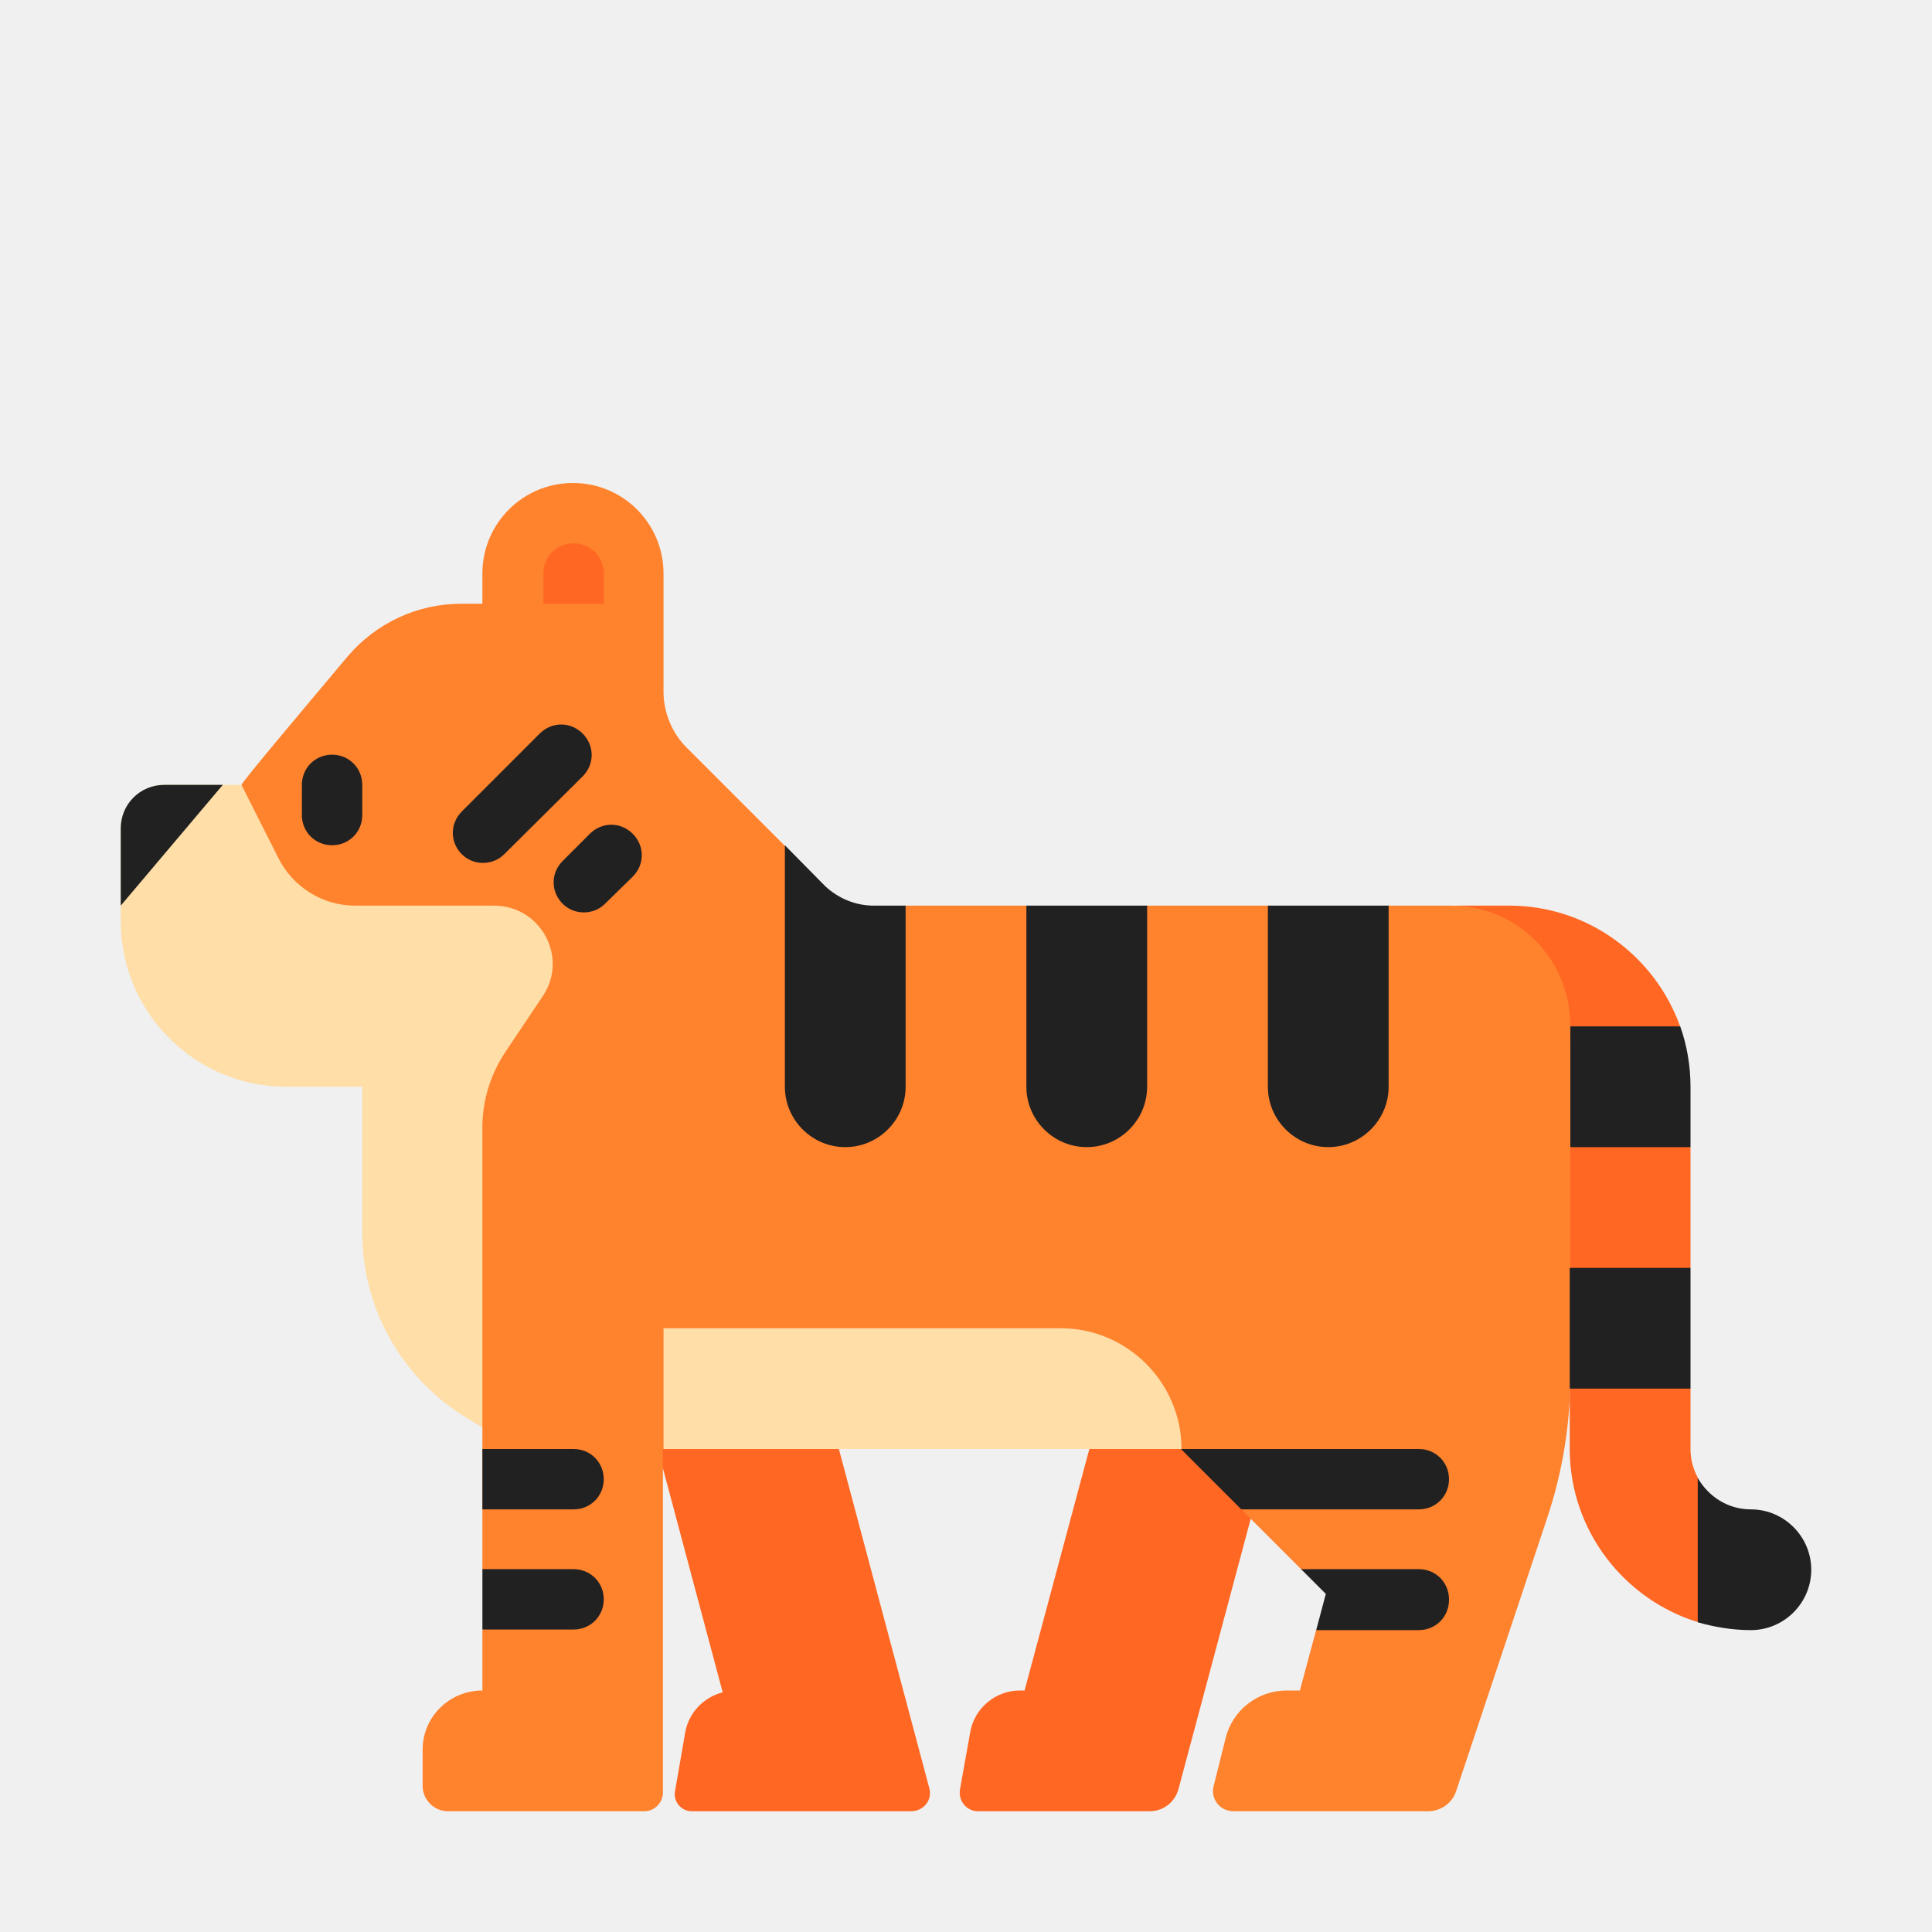
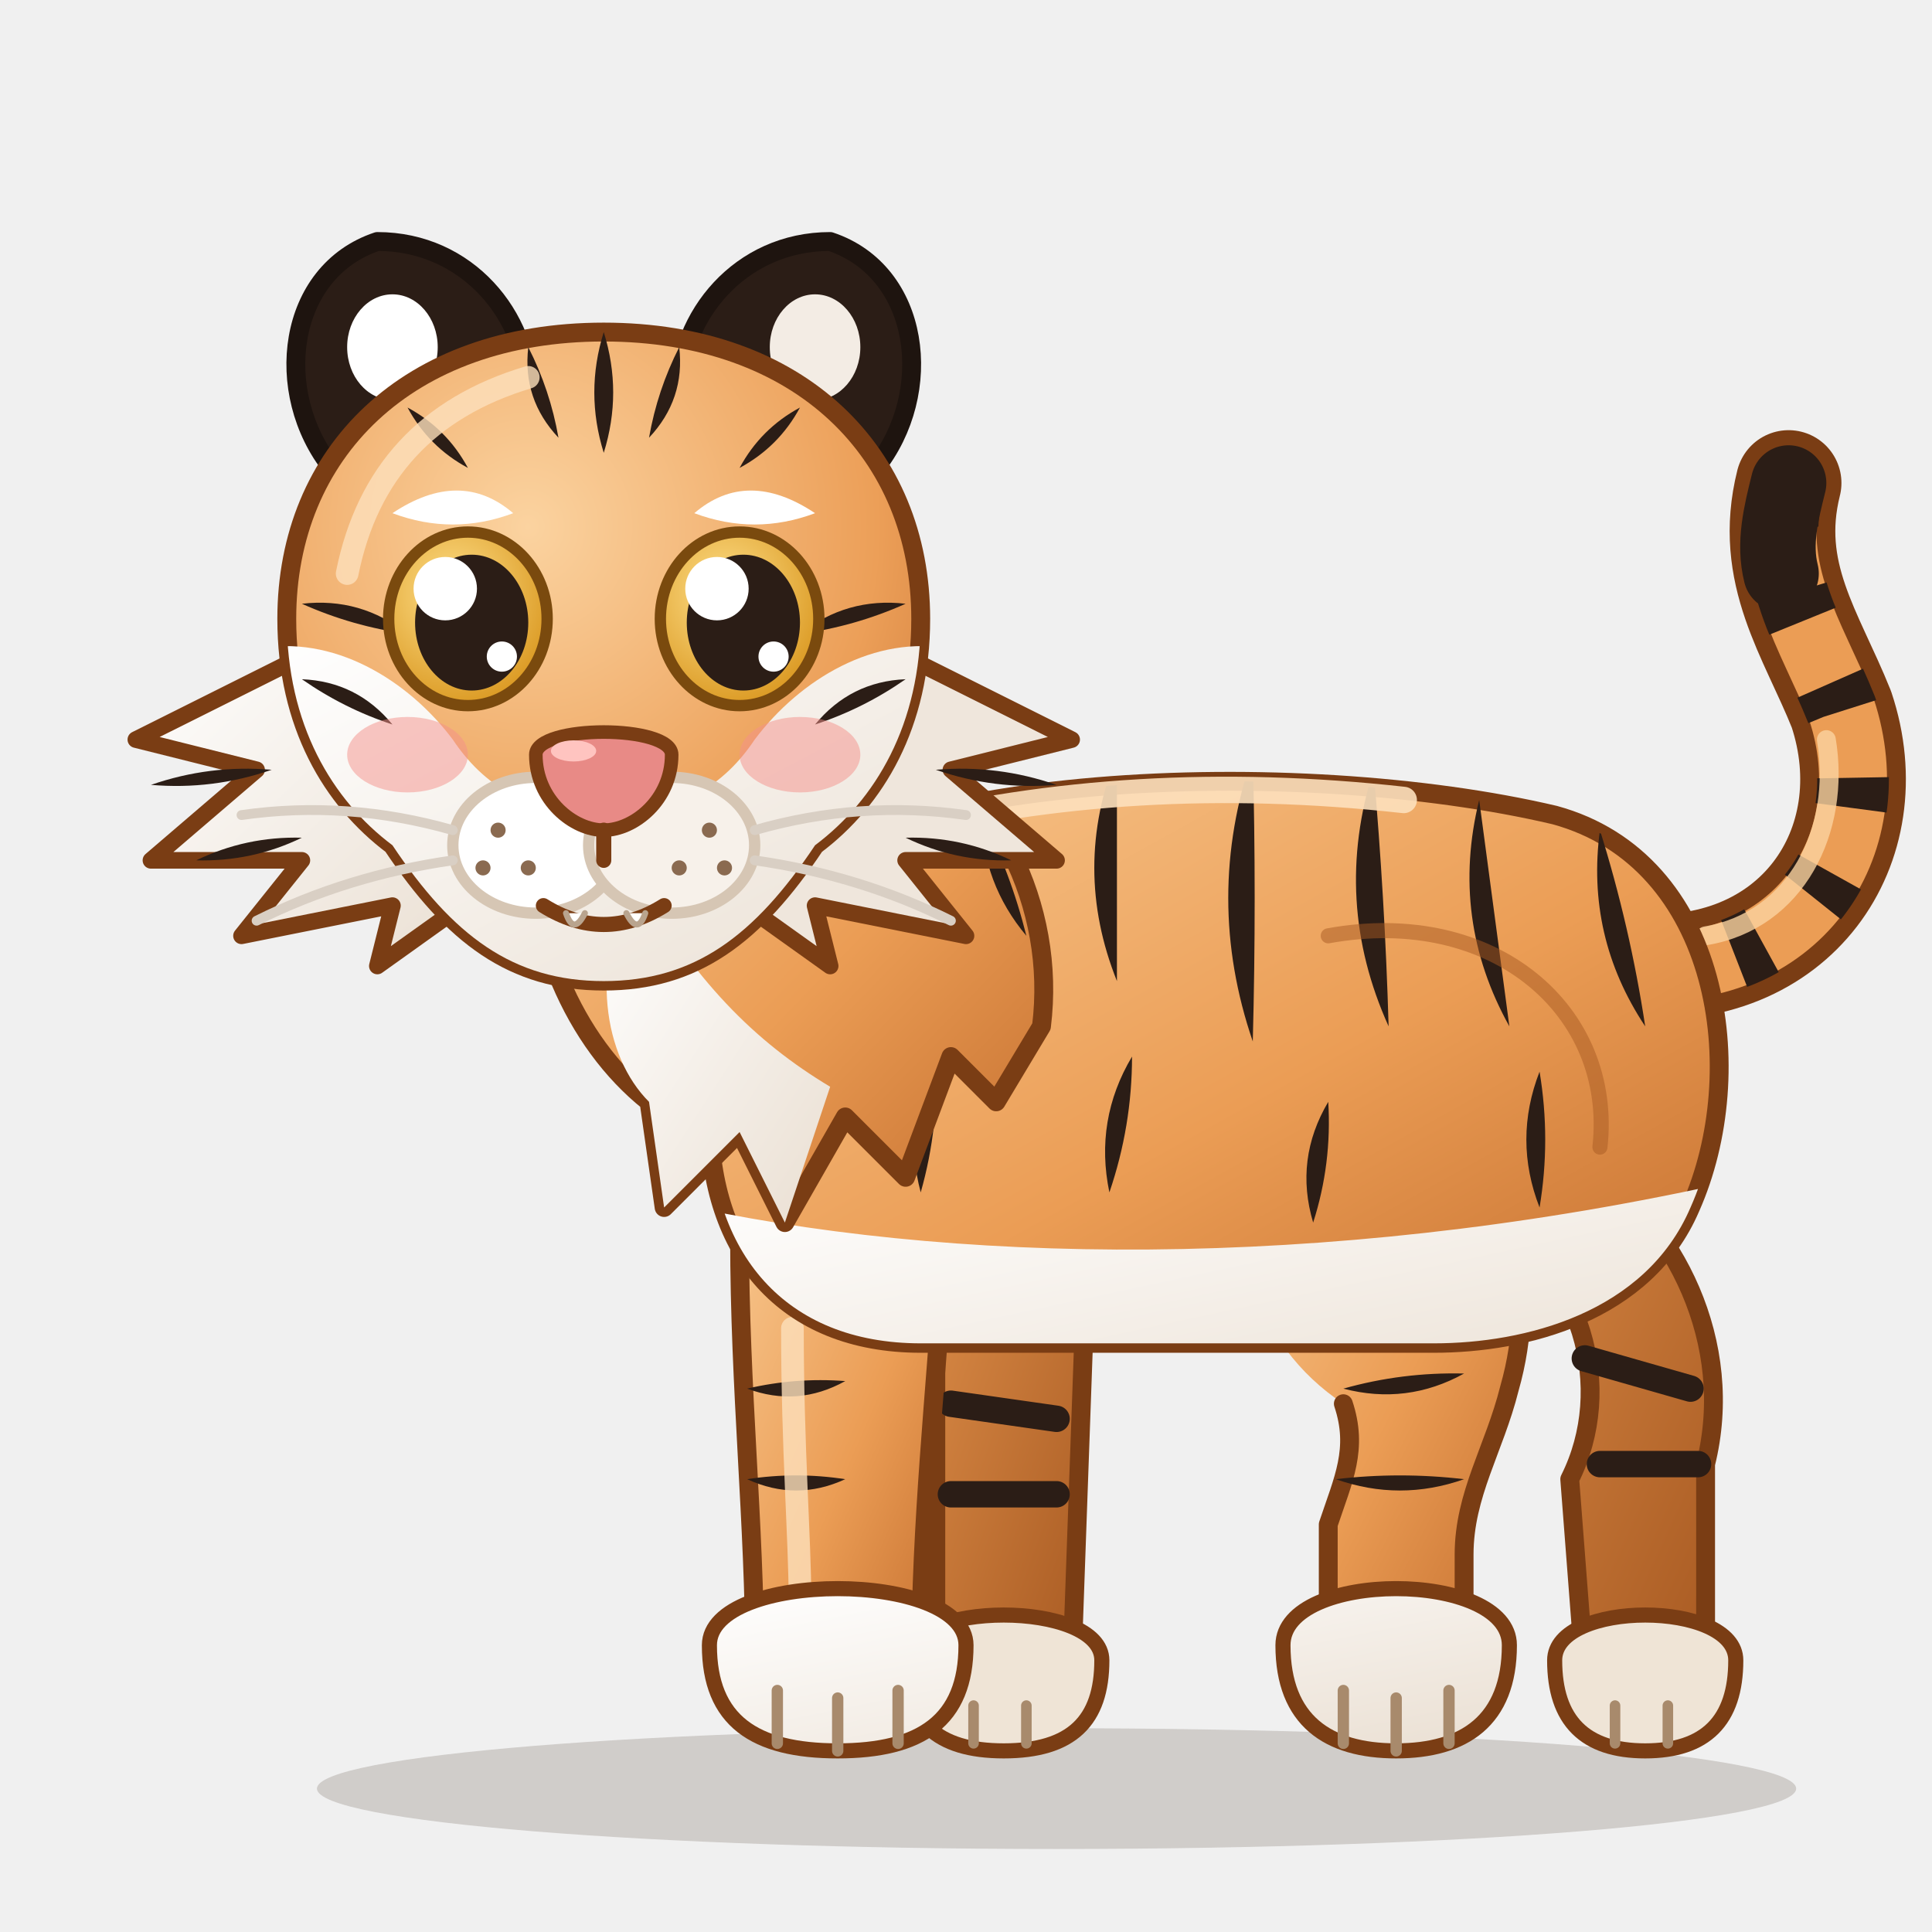
- <svg xmlns="http://www.w3.org/2000/svg" width="32" height="32" viewBox="0 0 32 32" fill="none">
-   <path d="M28.125 26.869L28.5 25.5L28.125 24.483C28.045 24.339 28 24.175 28 24L28 23L27 22.5L26 23V24C26 25.346 26.898 26.492 28.125 26.869Z" fill="#FF6723" />
-   <path d="M26 21L27 21.5L28 21V19L27 18.5L26 19V21Z" fill="#FF6723" />
-   <path d="M25 17L27 17.5L27.828 17C27.413 15.838 26.3 15 25 15H24.18C23.63 15 23.18 15.45 23.18 16C23.18 16.55 23.63 17 24.18 17H25Z" fill="#FF6723" />
-   <path d="M15.39 29.61L13.5 22.52H10.5L11.97 28.03C11.66 28.11 11.41 28.36 11.35 28.69L11.18 29.67C11.15 29.84 11.28 30 11.46 30H15.09C15.3 30 15.45 29.81 15.39 29.61Z" fill="#FF6723" />
-   <path d="M16.97 28L18.44 22.52H21.42L19.52 29.63C19.46 29.85 19.27 30 19.04 30H16.2C16.01 30 15.87 29.83 15.9 29.64L16.07 28.69C16.14 28.29 16.49 28 16.89 28H16.97Z" fill="#FF6723" />
-   <path d="M24.04 15C24.65 15 25.22 15.28 25.59 15.76C25.86 16.1 26 16.53 26.01 16.96V22.78C26.01 23.59 25.88 24.39 25.62 25.16L24.12 29.66C24.06 29.86 23.87 30 23.65 30H20.43C20.21 30 20.05 29.8 20.1 29.59L20.3 28.79C20.41 28.33 20.83 28 21.31 28H21.53L21.799 27L22.5 26.5L21.56 26L20.56 25L20.5 24.5L19.56 24H10.98V29.69C10.98 29.86 10.84 30 10.67 30H7.42C7.19 30 7 29.81 7 29.58V28.98C7 28.44 7.44 28 7.99 28V27L8.5 26.5L7.99 26V23.63C6.81 23.04 7 21.414 7 20.014V16.96L3.48 15.76L4 13C4 12.96 5.03 11.74 5.76 10.87C6.23 10.32 6.91 10 7.64 10H7.99V9.5C7.99 8.67 8.66 8 9.49 8C10.32 8 10.99 8.67 10.99 9.5V11.46C10.99 11.8 11.13 12.14 11.37 12.38L13 14.01L14 15.5L15 15H17L18 15.5L19 15H21L22 15.5L23 15H24.04Z" fill="#FF822D" />
-   <path d="M10 10V9.5C10 9.22 9.78 9 9.5 9C9.22 9 9 9.22 9 9.5V10H10Z" fill="#FF6723" />
-   <path d="M8.99 16.5L8.36 17.44C8.12 17.81 7.99 18.23 7.99 18.67V23.63C6.81 23.04 6 21.82 6 20.42V18H4.74C3.23 18 2 16.77 2 15.26V13.72C2 13.32 2.32 13 2.72 13H4L4.61 14.21C4.85 14.69 5.34 15 5.88 15H8.18C8.96 15 9.42 15.86 8.99 16.5Z" fill="#FFDEA7" />
-   <path d="M10.99 22H17.57C18.67 22 19.57 22.9 19.57 24H10.99V22Z" fill="#FFDEA7" />
-   <path d="M7.65 14.15C7.45 13.95 7.45 13.64 7.65 13.44L8.94 12.15C9.14 11.95 9.45 11.95 9.65 12.15C9.85 12.35 9.85 12.66 9.65 12.86L8.35 14.15C8.16 14.34 7.84 14.34 7.65 14.15Z" fill="#212121" />
-   <path d="M5 13.5C5 13.78 5.22 14 5.5 14C5.78 14 6 13.78 6 13.5V13C6 12.72 5.78 12.5 5.5 12.5C5.22 12.5 5 12.72 5 13V13.5Z" fill="#212121" />
-   <path d="M27.83 17H26.01V19H28V18C28 17.65 27.94 17.31 27.83 17Z" fill="#212121" />
-   <path d="M26 21H28V23H26V21Z" fill="#212121" />
-   <path d="M29 25C28.62 25 28.3 24.79 28.12 24.48V26.87C28.4 26.95 28.7 27 29 27C29.55 27 30 26.55 30 26C30 25.45 29.55 25 29 25Z" fill="#212121" />
-   <path d="M13.66 14.67C13.88 14.88 14.17 15 14.47 15H15V18C15 18.55 14.55 19 14 19C13.45 19 13 18.55 13 18V14L13.66 14.67Z" fill="#212121" />
-   <path d="M17 15V18C17 18.55 17.45 19 18 19C18.55 19 19 18.55 19 18V15H17Z" fill="#212121" />
-   <path d="M21 18V15H23V18C23 18.55 22.55 19 22 19C21.45 19 21 18.55 21 18Z" fill="#212121" />
-   <path d="M2.72 13C2.32 13 2 13.32 2 13.72V15L3.69 13H2.72Z" fill="#212121" />
-   <path d="M19.56 24H23.5C23.78 24 24 24.22 24 24.5C24 24.78 23.78 25 23.5 25H20.56L19.56 24Z" fill="#212121" />
-   <path d="M10 24.5C10 24.22 9.78 24 9.5 24H7.99V25H9.5C9.78 25 10 24.78 10 24.5Z" fill="#212121" />
-   <path d="M9.5 25.99C9.78 25.99 10 26.21 10 26.49C10 26.77 9.78 26.99 9.5 26.99H7.99V25.99H9.5Z" fill="#212121" />
-   <path d="M24 26.49C24 26.21 23.78 25.99 23.5 25.99H21.55L21.96 26.4L21.8 27H23.5C23.78 27 24 26.78 24 26.5V26.49Z" fill="#212121" />
-   <path d="M9.32 14.26C9.12 14.46 9.12 14.77 9.32 14.97C9.51 15.16 9.83 15.16 10.02 14.97L10.48 14.52C10.68 14.32 10.68 14.01 10.48 13.81C10.28 13.61 9.97 13.61 9.77 13.81L9.32 14.26Z" fill="#212121" />
+ <svg xmlns="http://www.w3.org/2000/svg" viewBox="0 0 256 256">
+   <defs>
+     <linearGradient id="tigre-pelo" x1="0" y1="0" x2="1" y2="1">
+       <stop offset="0" stop-color="#f8c890" />
+       <stop offset="0.55" stop-color="#eb9d55" />
+       <stop offset="1" stop-color="#c46e2e" />
+     </linearGradient>
+     <linearGradient id="tigre-tras" x1="0" y1="0" x2="1" y2="1">
+       <stop offset="0" stop-color="#d98a46" />
+       <stop offset="1" stop-color="#a85a22" />
+     </linearGradient>
+     <radialGradient id="tigre-cabeca" cx="0.38" cy="0.3" r="0.85">
+       <stop offset="0" stop-color="#fbd3a0" />
+       <stop offset="0.65" stop-color="#ec9f58" />
+       <stop offset="1" stop-color="#c87232" />
+     </radialGradient>
+     <linearGradient id="tigre-branco" x1="0" y1="0" x2="1" y2="1">
+       <stop offset="0" stop-color="#ffffff" />
+       <stop offset="1" stop-color="#eadfd2" />
+     </linearGradient>
+     <radialGradient id="tigre-iris" cx="0.4" cy="0.35" r="0.7">
+       <stop offset="0" stop-color="#ffe08a" />
+       <stop offset="1" stop-color="#d9961e" />
+     </radialGradient>
+     <clipPath id="tigre-clip-corpo">
+       <path d="M98 120 C114 102 172 100 206 108 C228 114 232 142 224 160 C218 174 202 178 190 178 L122 178 C104 178 94 166 94 148 C94 134 94 126 98 120 Z" />
+     </clipPath>
+     <clipPath id="tigre-clip-cabeca">
+       <path d="M80 44 C106 44 122 60 122 82 C122 96 116 106 108 112 C100 124 92 130 80 130 C68 130 60 124 52 112 C44 106 38 96 38 82 C38 60 54 44 80 44 Z" />
+     </clipPath>
+   </defs>
+   <g id="sombra">
+     <ellipse cx="140" cy="237" rx="98" ry="8" fill="#3b2a1a" opacity="0.18" />
+   </g>
+   <g id="cauda" stroke-linejoin="round" stroke-linecap="round" fill="none">
+     <path d="M216 128 C238 130 250 112 244 94 C240 84 234 76 237 64" stroke="#7a3d14" stroke-width="14" />
+     <path d="M216 128 C238 130 250 112 244 94 C240 84 234 76 237 64" stroke="#eb9d55" stroke-width="9" />
+     <path d="M216 128 C238 130 250 112 244 94 C240 84 234 76 237 64" stroke="#2b1d16" stroke-width="9.5" stroke-dasharray="4 9" stroke-dashoffset="-14" stroke-linecap="butt" />
+     <path d="M236 76 C235 72 236 68 237 64" stroke="#2b1d16" stroke-width="10" />
+     <path d="M226 124 C238 122 244 110 242 98" stroke="#fbd3a0" stroke-width="2.5" opacity="0.8" />
+   </g>
+   <g id="patas-tras" stroke-linejoin="round" stroke-linecap="round">
+     <path d="M124 166 L124 222 L142 222 L144 166 Z" fill="url(#tigre-tras)" stroke="#7a3d14" stroke-width="2.5" />
+     <path d="M196 160 C210 168 214 184 208 196 L210 222 L226 222 L226 194 C230 178 222 162 210 154 Z" fill="url(#tigre-tras)" stroke="#7a3d14" stroke-width="2.5" />
+     <path d="M126 186 l14 2 M126 198 l14 0 M210 180 l14 4 M212 194 l13 0" stroke="#2b1d16" stroke-width="3.5" />
+     <path d="M120 220 C120 212 146 212 146 220 C146 228 142 232 133 232 C124 232 120 228 120 220 Z M206 220 C206 212 230 212 230 220 C230 228 226 232 218 232 C210 232 206 228 206 220 Z" fill="#efe4d6" stroke="#7a3d14" stroke-width="2" />
+     <path d="M129 226 v5 M136 226 v5 M214 226 v5 M221 226 v5" stroke="#a88a6c" stroke-width="1.4" />
+   </g>
+   <g id="patas-frente" stroke-linejoin="round" stroke-linecap="round">
+     <path d="M98 156 C98 180 100 202 100 220 L122 220 C122 202 124 180 126 156 Z" fill="url(#tigre-pelo)" />
+     <path d="M98 164 C98 184 100 202 100 220 M122 220 C122 202 124 184 125 168" fill="none" stroke="#7a3d14" stroke-width="2.5" />
+     <path d="M164 146 C194 140 206 164 200 184 C198 192 194 198 194 206 L194 220 L176 220 L176 202 C178 196 180 192 178 186 C166 178 162 164 164 146 Z" fill="url(#tigre-pelo)" />
+     <path d="M176 220 L176 202 C178 196 180 192 178 186 M194 220 L194 206 C194 198 198 192 200 184 C204 170 200 158 192 152" fill="none" stroke="#7a3d14" stroke-width="2.5" />
+     <path d="M99 184 Q105.7 186.5 112 183 Q105.4 182.5 99 184Z M99 196 Q105.5 199 112 196 Q105.5 195 99 196Z M178 184 Q186.4 186.2 194 182 Q185.8 181.8 178 184Z M177 196 Q185.5 199 194 196 Q185.5 195 177 196Z M186 178 Q193.3 177.7 198 172 Q191.6 174.1 186 178Z" fill="#2b1d16" />
+     <path d="M105 176 C105 192 106 204 106 212" fill="none" stroke="#fde0bc" stroke-width="3" opacity="0.8" />
+     <path d="M94 218 C94 208 128 208 128 218 C128 228 122 232 111 232 C100 232 94 228 94 218 Z M170 218 C170 208 200 208 200 218 C200 228 194 232 185 232 C176 232 170 228 170 218 Z" fill="url(#tigre-branco)" stroke="#7a3d14" stroke-width="2" />
+     <path d="M103 224 v7 M111 225 v7 M119 224 v7 M178 224 v7 M185 225 v7 M192 224 v7" stroke="#a88a6c" stroke-width="1.5" />
+   </g>
+   <g id="corpo" stroke-linejoin="round" stroke-linecap="round">
+     <path d="M98 120 C114 102 172 100 206 108 C228 114 232 142 224 160 C218 174 202 178 190 178 L122 178 C104 178 94 166 94 148 C94 134 94 126 98 120 Z" fill="url(#tigre-pelo)" stroke="#7a3d14" stroke-width="2.5" />
+     <g clip-path="url(#tigre-clip-corpo)">
+       <path d="M92 160 C130 168 180 168 232 156 L232 186 L92 186 Z" fill="url(#tigre-branco)" />
+       <path d="M116 104 Q109 118.3 112 134 Q115 119.1 116 104Z M132 100 Q125.5 117.7 130 136 Q132.5 118.1 132 100Z M148 100 Q142 115 148 130 Q148 115 148 100Z M150 140 Q145 148.4 147 158 Q150 149.2 150 140Z M166 100 Q159.5 119 166 138 Q166.5 119 166 100Z M182 102 Q176.5 119.4 184 136 Q183.5 119 182 102Z M196 106 Q192.1 121.8 200 136 Q198 121 196 106Z M212 110 Q210.1 124.1 218 136 Q216 122.8 212 110Z M176 146 Q171.5 153.6 174 162 Q176.5 154.2 176 146Z M204 142 Q200.5 151 204 160 Q205.5 151 204 142Z M124 140 Q119.5 148.6 122 158 Q124.5 149.2 124 140Z" fill="#2b1d16" />
+     </g>
+     <path d="M118 110 Q150 102 186 106" fill="none" stroke="#fde0bc" stroke-width="3.5" opacity="0.9" />
+     <path d="M176 124 C198 120 214 134 212 152" fill="none" stroke="#a85a22" stroke-width="2" opacity="0.5" />
+   </g>
+   <g id="peito" stroke-linejoin="round" stroke-linecap="round">
+     <path d="M70 108 C70 92 98 86 118 96 C132 104 140 120 138 136 L132 146 L126 140 L120 156 L112 148 L104 162 L98 150 L88 160 L86 146 C76 138 70 124 70 108 Z" fill="url(#tigre-pelo)" stroke="#7a3d14" stroke-width="2.5" />
+     <path d="M84 116 C92 130 100 138 110 144 L104 162 L98 150 L88 160 L86 146 C80 140 78 128 84 116 Z" fill="url(#tigre-branco)" />
+     <path d="M118 98 Q120.2 107 128 112 Q124.2 104.1 118 98Z M130 108 Q130.2 117.1 136 124 Q133.9 115.6 130 108Z" fill="#2b1d16" />
+   </g>
+   <g id="cabeca" stroke-linejoin="round" stroke-linecap="round">
+     <path d="M44 62 C36 52 38 36 50 32 C62 32 70 42 70 52 Z" fill="#2b1d16" stroke="#1e140f" stroke-width="2.5" />
+     <ellipse cx="52" cy="46" rx="6" ry="7" fill="#ffffff" />
+     <path d="M116 62 C124 52 122 36 110 32 C98 32 90 42 90 52 Z" fill="#2b1d16" stroke="#1e140f" stroke-width="2.5" />
+     <ellipse cx="108" cy="46" rx="6" ry="7" fill="#f3ece4" />
+     <path d="M46 84 L18 98 L34 102 L20 114 L40 114 L32 124 L52 120 L50 128 L64 118 Z" fill="url(#tigre-branco)" stroke="#7a3d14" stroke-width="2.2" />
+     <path d="M114 84 L142 98 L126 102 L140 114 L120 114 L128 124 L108 120 L110 128 L96 118 Z" fill="#efe6dc" stroke="#7a3d14" stroke-width="2.2" />
+     <path d="M20 104 Q28.2 104.7 36 102 Q27.8 101.3 20 104Z M26 114 Q33.4 114.2 40 111 Q32.6 110.8 26 114Z M140 104 Q132.2 101.3 124 102 Q131.8 104.7 140 104Z M134 114 Q127.4 110.8 120 111 Q126.6 114.2 134 114Z" fill="#2b1d16" />
+     <path d="M80 44 C106 44 122 60 122 82 C122 96 116 106 108 112 C100 124 92 130 80 130 C68 130 60 124 52 112 C44 106 38 96 38 82 C38 60 54 44 80 44 Z" fill="url(#tigre-cabeca)" stroke="#7a3d14" stroke-width="2.5" />
+     <g clip-path="url(#tigre-clip-cabeca)">
+       <path d="M34 86 C44 84 54 90 60 98 C64 104 70 108 80 108 C90 108 96 104 100 98 C106 90 116 84 126 86 L126 134 L34 134 Z" fill="url(#tigre-branco)" />
+       <path d="M80 44 Q77.5 52 80 60 Q82.5 52 80 44Z M70 46 Q69.2 52.9 74 58 Q72.9 51.7 70 46Z M90 46 Q87.1 51.7 86 58 Q90.8 52.9 90 46Z M40 80 Q46.7 83 54 84 Q47.8 79.1 40 80Z M40 90 Q45.6 93.9 52 96 Q47.3 90.3 40 90Z M120 80 Q112.2 79.1 106 84 Q113.3 83 120 80Z M120 90 Q112.7 90.3 108 96 Q114.4 93.9 120 90Z M54 54 Q56.8 59.2 62 62 Q59.2 56.8 54 54Z M106 54 Q100.8 56.8 98 62 Q103.2 59.2 106 54Z" fill="#2b1d16" />
+     </g>
+     <path d="M52 68 q9 -6 16 0 q-8 3 -16 0 Z M108 68 q-9 -6 -16 0 q8 3 16 0 Z" fill="#ffffff" />
+     <path d="M46 76 Q50 56 70 50" fill="none" stroke="#fde0bc" stroke-width="3" opacity="0.8" />
+     <ellipse cx="71" cy="112" rx="11" ry="9" fill="#ffffff" stroke="#d6c6b4" stroke-width="1.5" />
+     <ellipse cx="89" cy="112" rx="11" ry="9" fill="#f7f1ea" stroke="#d6c6b4" stroke-width="1.5" />
+     <g fill="#8a6a50">
+       <circle cx="66" cy="110" r="1" />
+       <circle cx="70" cy="115" r="1" />
+       <circle cx="64" cy="115" r="1" />
+       <circle cx="94" cy="110" r="1" />
+       <circle cx="90" cy="115" r="1" />
+       <circle cx="96" cy="115" r="1" />
+     </g>
+     <path d="M71 100 C71 96 89 96 89 100 C89 106 84 110 80 110 C76 110 71 106 71 100 Z" fill="#e88a86" stroke="#7a3d14" stroke-width="1.8" />
+     <ellipse cx="76" cy="99.5" rx="3" ry="1.4" fill="#ffc4c0" />
+     <path d="M80 110 v4 M72 120 Q80 125 88 120" fill="none" stroke="#7a3d14" stroke-width="2" />
+     <path d="M75 121 q1 3 2.5 0 M83 121 q1.5 3 2.5 0" fill="#ffffff" stroke="#b9a48e" stroke-width="0.8" />
+     <g fill="none" stroke="#d9cfc4" stroke-width="1.3">
+       <path d="M60 110 Q46 106 32 108 M60 114 Q46 116 34 122 M100 110 Q114 106 128 108 M100 114 Q114 116 126 122" />
+     </g>
+     <ellipse cx="54" cy="100" rx="8" ry="5" fill="#f4908a" opacity="0.5" />
+     <ellipse cx="106" cy="100" rx="8" ry="5" fill="#f4908a" opacity="0.5" />
+   </g>
+   <g id="olhos">
+     <ellipse cx="62" cy="82" rx="10.5" ry="11.5" fill="url(#tigre-iris)" stroke="#7a4a0e" stroke-width="1.5" />
+     <ellipse cx="98" cy="82" rx="10.5" ry="11.5" fill="url(#tigre-iris)" stroke="#7a4a0e" stroke-width="1.5" />
+     <ellipse cx="62.5" cy="82.5" rx="7.5" ry="9" fill="#2b1d16" />
+     <ellipse cx="98.5" cy="82.5" rx="7.5" ry="9" fill="#2b1d16" />
+     <circle cx="59" cy="78" r="4.2" fill="#fff" />
+     <circle cx="66.5" cy="87" r="2" fill="#fff" />
+     <circle cx="95" cy="78" r="4.2" fill="#fff" />
+     <circle cx="102.5" cy="87" r="2" fill="#fff" />
+   </g>
</svg>
